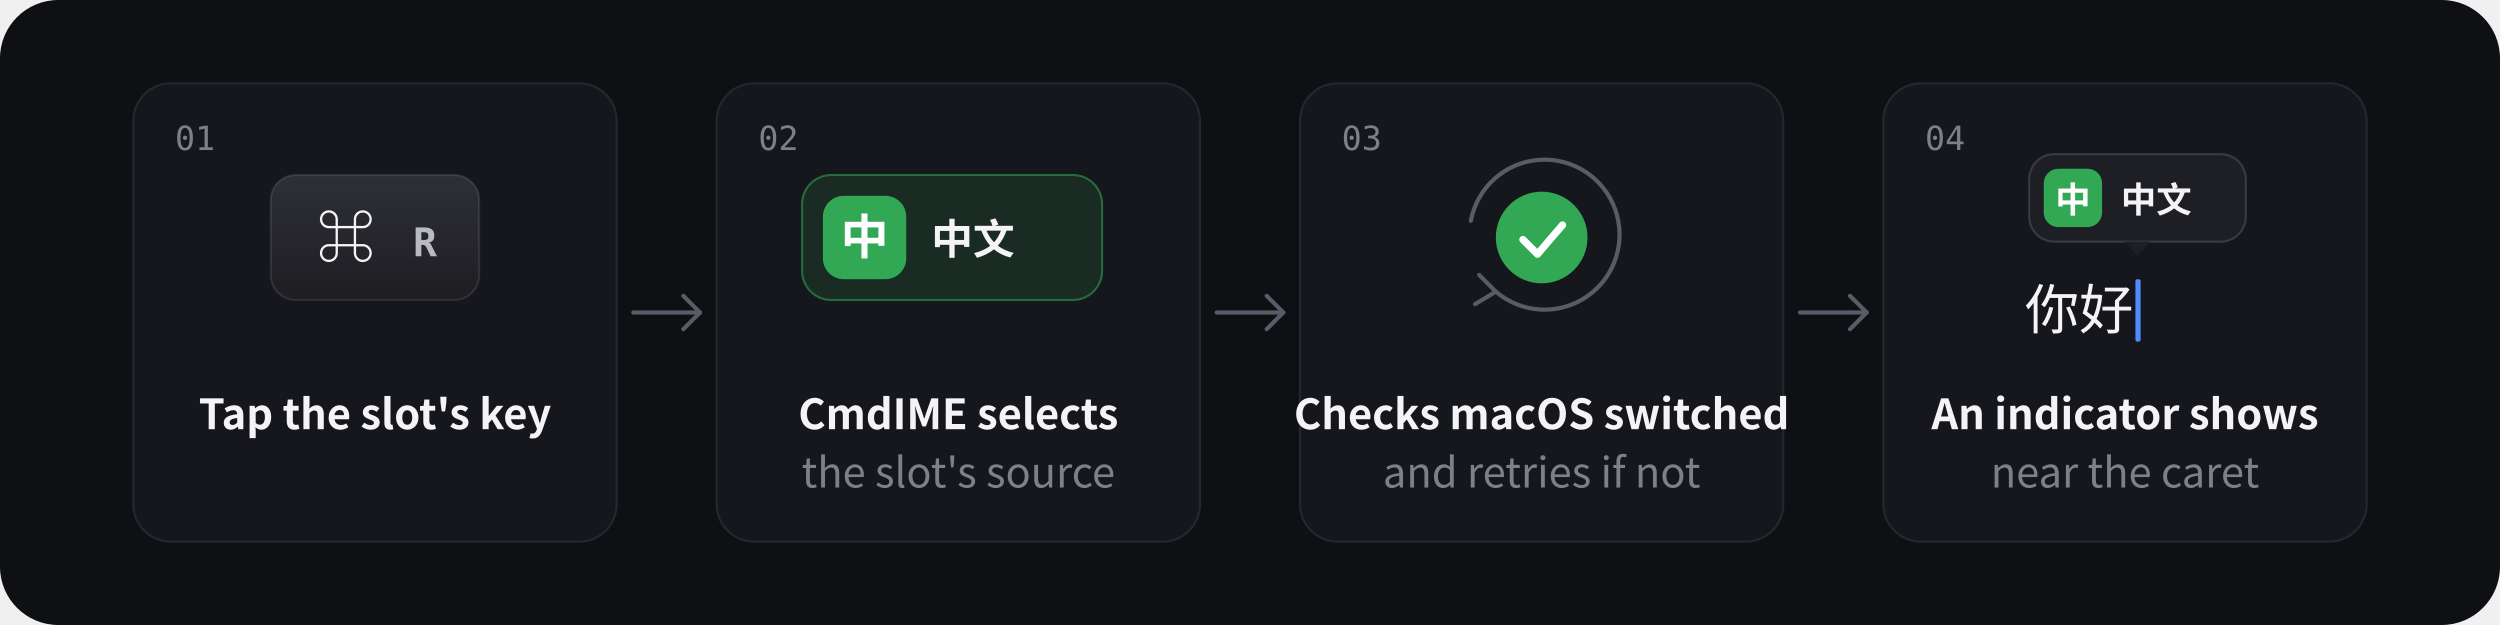
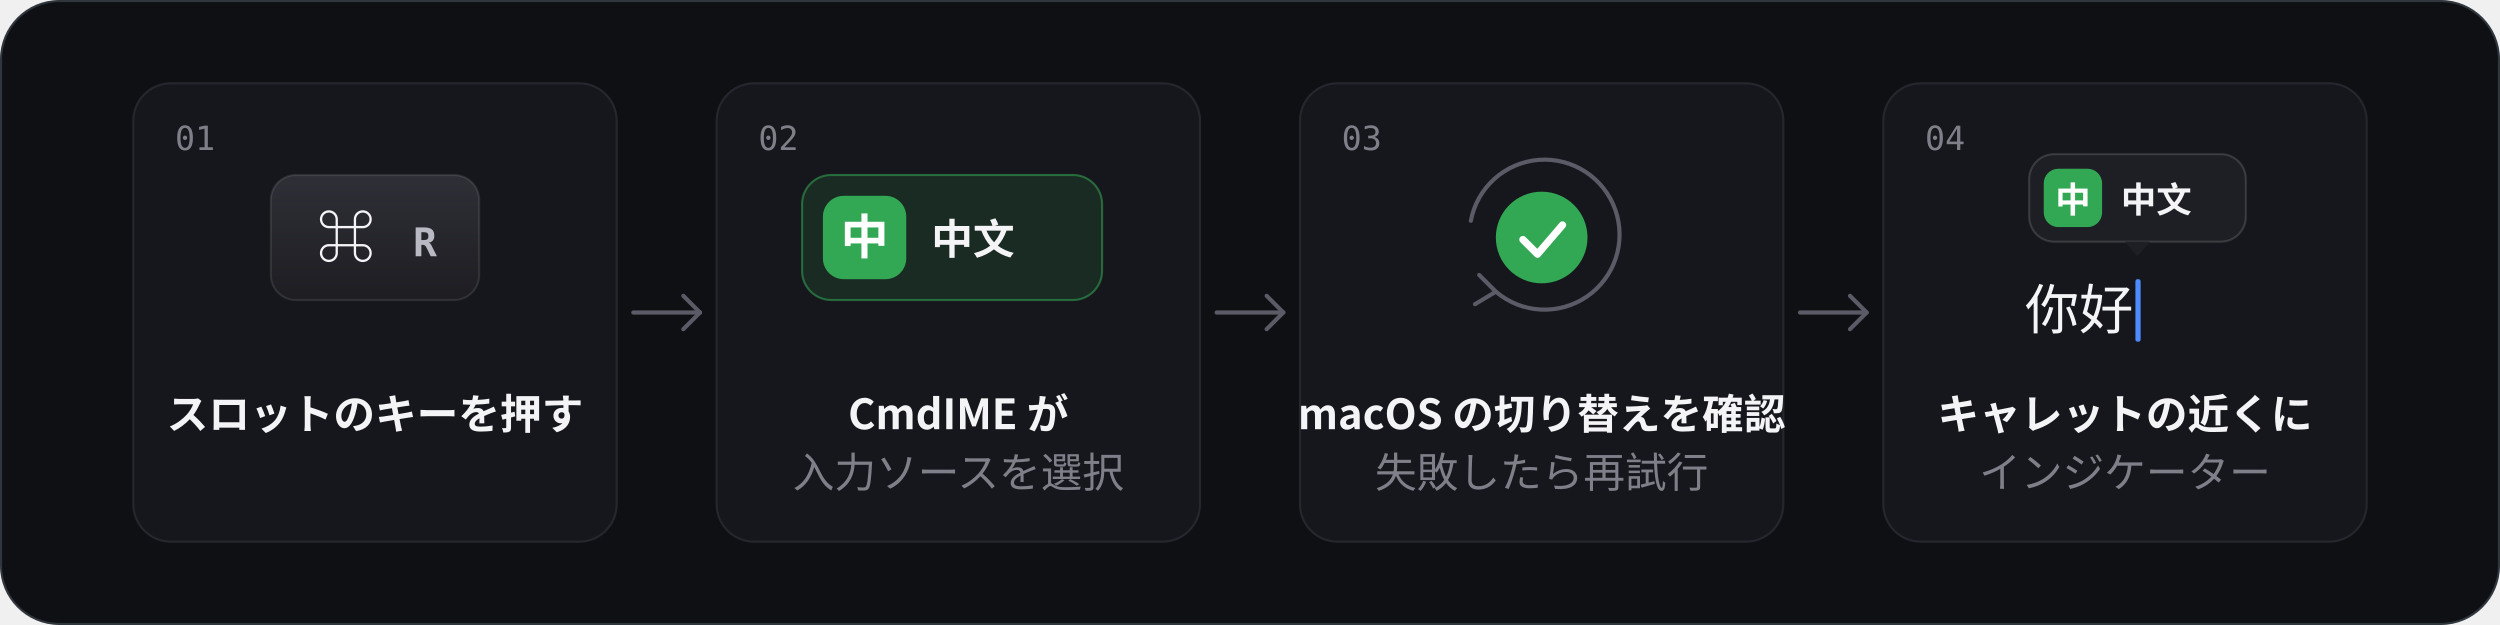
- <svg xmlns="http://www.w3.org/2000/svg" width="1200" height="300" viewBox="0 0 1200 300" role="img" aria-labelledby="title desc" lang="en">
+ <svg xmlns="http://www.w3.org/2000/svg" width="1200" height="300" viewBox="0 0 1200 300" role="img" aria-labelledby="title desc" lang="ja">
  <defs>
    <linearGradient id="keycap" x1="0" y1="0" x2="0" y2="1">
      <stop offset="0" stop-color="#2F2F37" />
      <stop offset="1" stop-color="#1D1D22" />
    </linearGradient>
  </defs>
-   <rect width="1200" height="300" rx="28" fill="#0F1014" />
+   <rect x="0.5" y="0.5" width="1199" height="299" rx="28" fill="#0F1014" stroke="#30363D" />
  <g id="step-1" transform="translate(64 40)">
    <rect width="232" height="220" rx="18" fill="#16171C" stroke="#26272E" />
    <text x="20" y="32" font-family="ui-monospace, SFMono-Regular, Menlo, Consolas, monospace" font-size="16" fill="#7F7F8A">01</text>
    <g transform="translate(66 44)">
      <rect width="100" height="60" rx="12" fill="url(#keycap)" stroke="#FFFFFF" stroke-opacity="0.10" />
      <text x="36" y="40" text-anchor="middle" font-family="-apple-system, BlinkMacSystemFont, 'Segoe UI', 'PingFang SC', 'Hiragino Sans', 'Noto Sans CJK SC', sans-serif" font-size="28" fill="#F4F4F6">⌘</text>
      <text x="74" y="39" text-anchor="middle" font-family="ui-monospace, SFMono-Regular, Menlo, Consolas, monospace" font-size="19" font-weight="600" fill="#B9B9C3">R</text>
    </g>
-     <text x="116" y="166" text-anchor="middle" font-family="-apple-system, BlinkMacSystemFont, 'Segoe UI', 'PingFang SC', 'Hiragino Sans', 'Noto Sans CJK SC', sans-serif" font-size="20" font-weight="600" fill="#F4F4F6">Tap the slot's key</text>
+     <text x="116" y="166" text-anchor="middle" font-family="-apple-system, BlinkMacSystemFont, 'Segoe UI', 'PingFang SC', 'Hiragino Sans', 'Noto Sans CJK SC', sans-serif" font-size="20" font-weight="600" fill="#F4F4F6">スロットのキーを押す</text>
  </g>
  <path d="M304 150 H336" stroke="#5A5B66" stroke-width="2" stroke-linecap="round" />
  <path d="M328 142 L336 150 L328 158" fill="none" stroke="#5A5B66" stroke-width="2" stroke-linecap="round" stroke-linejoin="round" />
  <g id="step-2" transform="translate(344 40)">
    <rect width="232" height="220" rx="18" fill="#16171C" stroke="#26272E" />
    <text x="20" y="32" font-family="ui-monospace, SFMono-Regular, Menlo, Consolas, monospace" font-size="16" fill="#7F7F8A">02</text>
    <g transform="translate(41 44)">
      <rect width="144" height="60" rx="14" fill="#33A854" fill-opacity="0.14" stroke="#33A854" stroke-opacity="0.55" />
      <rect x="10" y="10" width="40" height="40" rx="10" fill="#33A854" />
      <text x="30" y="38" text-anchor="middle" font-family="-apple-system, BlinkMacSystemFont, 'Segoe UI', 'PingFang SC', 'Hiragino Sans', 'Noto Sans CJK SC', sans-serif" font-size="23" font-weight="700" fill="#FFFFFF">中</text>
      <text x="62" y="38" font-family="-apple-system, BlinkMacSystemFont, 'Segoe UI', 'PingFang SC', 'Hiragino Sans', 'Noto Sans CJK SC', sans-serif" font-size="20" font-weight="600" fill="#F4F4F6">中文</text>
    </g>
-     <text x="116" y="166" text-anchor="middle" font-family="-apple-system, BlinkMacSystemFont, 'Segoe UI', 'PingFang SC', 'Hiragino Sans', 'Noto Sans CJK SC', sans-serif" font-size="20" font-weight="600" fill="#F4F4F6">CmdIME selects</text>
-     <text x="116" y="194" text-anchor="middle" font-family="-apple-system, BlinkMacSystemFont, 'Segoe UI', 'PingFang SC', 'Hiragino Sans', 'Noto Sans CJK SC', sans-serif" font-size="20" fill="#7F7F8A">the slot's source</text>
+     <text x="116" y="166" text-anchor="middle" font-family="-apple-system, BlinkMacSystemFont, 'Segoe UI', 'PingFang SC', 'Hiragino Sans', 'Noto Sans CJK SC', sans-serif" font-size="20" font-weight="600" fill="#F4F4F6">CmdIME が</text>
+     <text x="116" y="194" text-anchor="middle" font-family="-apple-system, BlinkMacSystemFont, 'Segoe UI', 'PingFang SC', 'Hiragino Sans', 'Noto Sans CJK SC', sans-serif" font-size="20" fill="#7F7F8A">入力ソースを選択</text>
  </g>
  <path d="M584 150 H616" stroke="#5A5B66" stroke-width="2" stroke-linecap="round" />
  <path d="M608 142 L616 150 L608 158" fill="none" stroke="#5A5B66" stroke-width="2" stroke-linecap="round" stroke-linejoin="round" />
  <g id="step-3" transform="translate(624 40)">
    <rect width="232" height="220" rx="18" fill="#16171C" stroke="#26272E" />
    <text x="20" y="32" font-family="ui-monospace, SFMono-Regular, Menlo, Consolas, monospace" font-size="16" fill="#7F7F8A">03</text>
    <g transform="translate(116 74)">
      <path d="M-34 -8 A36 36 0 1 1 -22 26" fill="none" stroke="#5A5B66" stroke-width="2" stroke-linecap="round" />
      <path d="M-30 18 L-22 26 L-32 32" fill="none" stroke="#5A5B66" stroke-width="2" stroke-linecap="round" stroke-linejoin="round" />
      <circle r="22" fill="#33A854" />
      <path d="M-9 1 L-2 8 L10 -6" fill="none" stroke="#FFFFFF" stroke-width="3.5" stroke-linecap="round" stroke-linejoin="round" />
    </g>
-     <text x="116" y="166" text-anchor="middle" font-family="-apple-system, BlinkMacSystemFont, 'Segoe UI', 'PingFang SC', 'Hiragino Sans', 'Noto Sans CJK SC', sans-serif" font-size="20" font-weight="600" fill="#F4F4F6">Checks macOS switched</text>
-     <text x="116" y="194" text-anchor="middle" font-family="-apple-system, BlinkMacSystemFont, 'Segoe UI', 'PingFang SC', 'Hiragino Sans', 'Noto Sans CJK SC', sans-serif" font-size="20" fill="#7F7F8A">and retries if not</text>
+     <text x="116" y="166" text-anchor="middle" font-family="-apple-system, BlinkMacSystemFont, 'Segoe UI', 'PingFang SC', 'Hiragino Sans', 'Noto Sans CJK SC', sans-serif" font-size="20" font-weight="600" fill="#F4F4F6">macOS の切り替えを確認</text>
+     <text x="116" y="194" text-anchor="middle" font-family="-apple-system, BlinkMacSystemFont, 'Segoe UI', 'PingFang SC', 'Hiragino Sans', 'Noto Sans CJK SC', sans-serif" font-size="20" fill="#7F7F8A">失敗したら再試行</text>
  </g>
  <path d="M864 150 H896" stroke="#5A5B66" stroke-width="2" stroke-linecap="round" />
  <path d="M888 142 L896 150 L888 158" fill="none" stroke="#5A5B66" stroke-width="2" stroke-linecap="round" stroke-linejoin="round" />
  <g id="step-4" transform="translate(904 40)">
    <rect width="232" height="220" rx="18" fill="#16171C" stroke="#26272E" />
    <text x="20" y="32" font-family="ui-monospace, SFMono-Regular, Menlo, Consolas, monospace" font-size="16" fill="#7F7F8A">04</text>
    <g id="indicator-at-caret">
      <g transform="translate(70 34)">
        <rect width="104" height="42" rx="12" fill="#1E1F25" stroke="#FFFFFF" stroke-opacity="0.14" />
        <path d="M46 42 L52 49 L58 42 Z" fill="#1E1F25" />
        <rect x="7" y="7" width="28" height="28" rx="7" fill="#33A854" />
        <text x="21" y="28" text-anchor="middle" font-family="-apple-system, BlinkMacSystemFont, 'Segoe UI', 'PingFang SC', 'Hiragino Sans', 'Noto Sans CJK SC', sans-serif" font-size="17" font-weight="700" fill="#FFFFFF">中</text>
        <text x="44" y="28" font-family="-apple-system, BlinkMacSystemFont, 'Segoe UI', 'PingFang SC', 'Hiragino Sans', 'Noto Sans CJK SC', sans-serif" font-size="17" font-weight="600" fill="#F4F4F6">中文</text>
      </g>
      <text x="68" y="118" font-family="-apple-system, BlinkMacSystemFont, 'Segoe UI', 'PingFang SC', 'Hiragino Sans', 'Noto Sans CJK SC', sans-serif" font-size="26" fill="#F4F4F6">你好</text>
      <rect x="121" y="94" width="2.5" height="30" rx="1" fill="#4D8CFF" />
    </g>
-     <text x="116" y="166" text-anchor="middle" font-family="-apple-system, BlinkMacSystemFont, 'Segoe UI', 'PingFang SC', 'Hiragino Sans', 'Noto Sans CJK SC', sans-serif" font-size="20" font-weight="600" fill="#F4F4F6">An indicator shows</text>
-     <text x="116" y="194" text-anchor="middle" font-family="-apple-system, BlinkMacSystemFont, 'Segoe UI', 'PingFang SC', 'Hiragino Sans', 'Noto Sans CJK SC', sans-serif" font-size="20" fill="#7F7F8A">near the caret</text>
+     <text x="116" y="166" text-anchor="middle" font-family="-apple-system, BlinkMacSystemFont, 'Segoe UI', 'PingFang SC', 'Hiragino Sans', 'Noto Sans CJK SC', sans-serif" font-size="20" font-weight="600" fill="#F4F4F6">キャレットの近くに</text>
+     <text x="116" y="194" text-anchor="middle" font-family="-apple-system, BlinkMacSystemFont, 'Segoe UI', 'PingFang SC', 'Hiragino Sans', 'Noto Sans CJK SC', sans-serif" font-size="20" fill="#7F7F8A">インジケーター</text>
  </g>
</svg>
